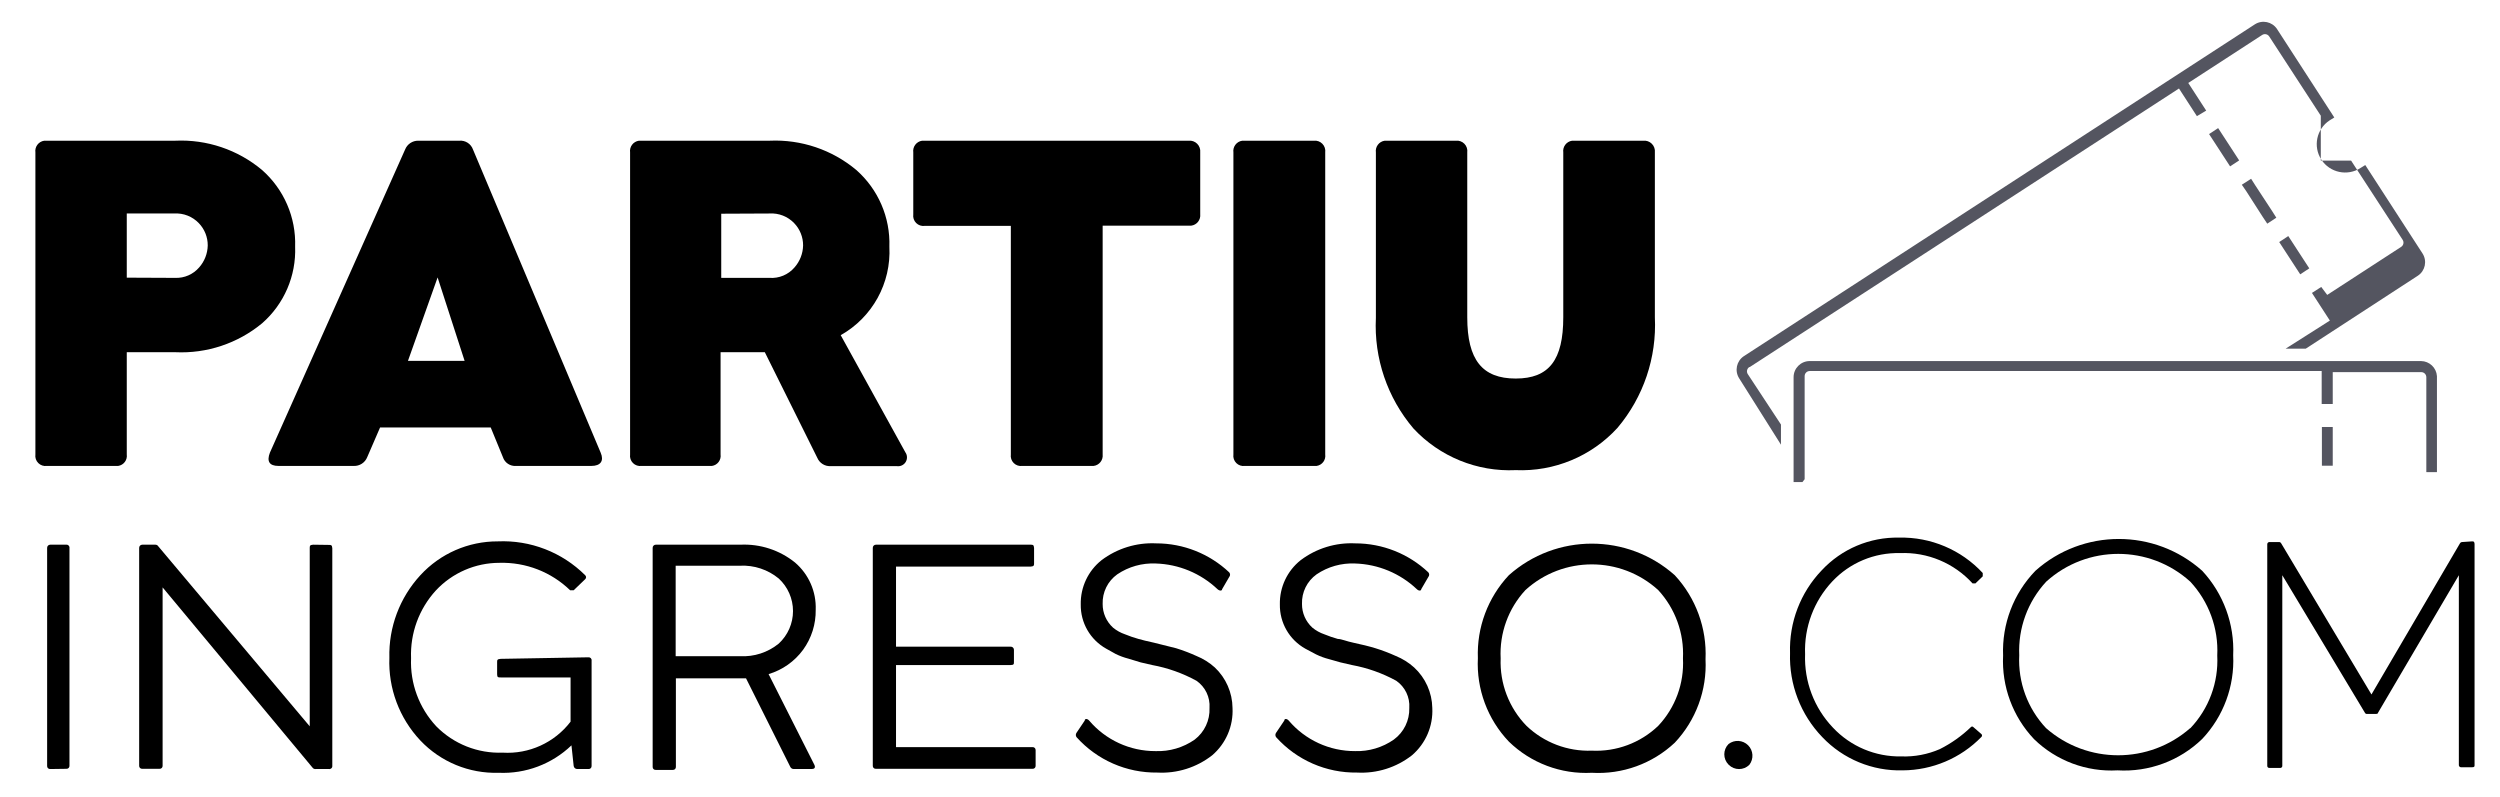
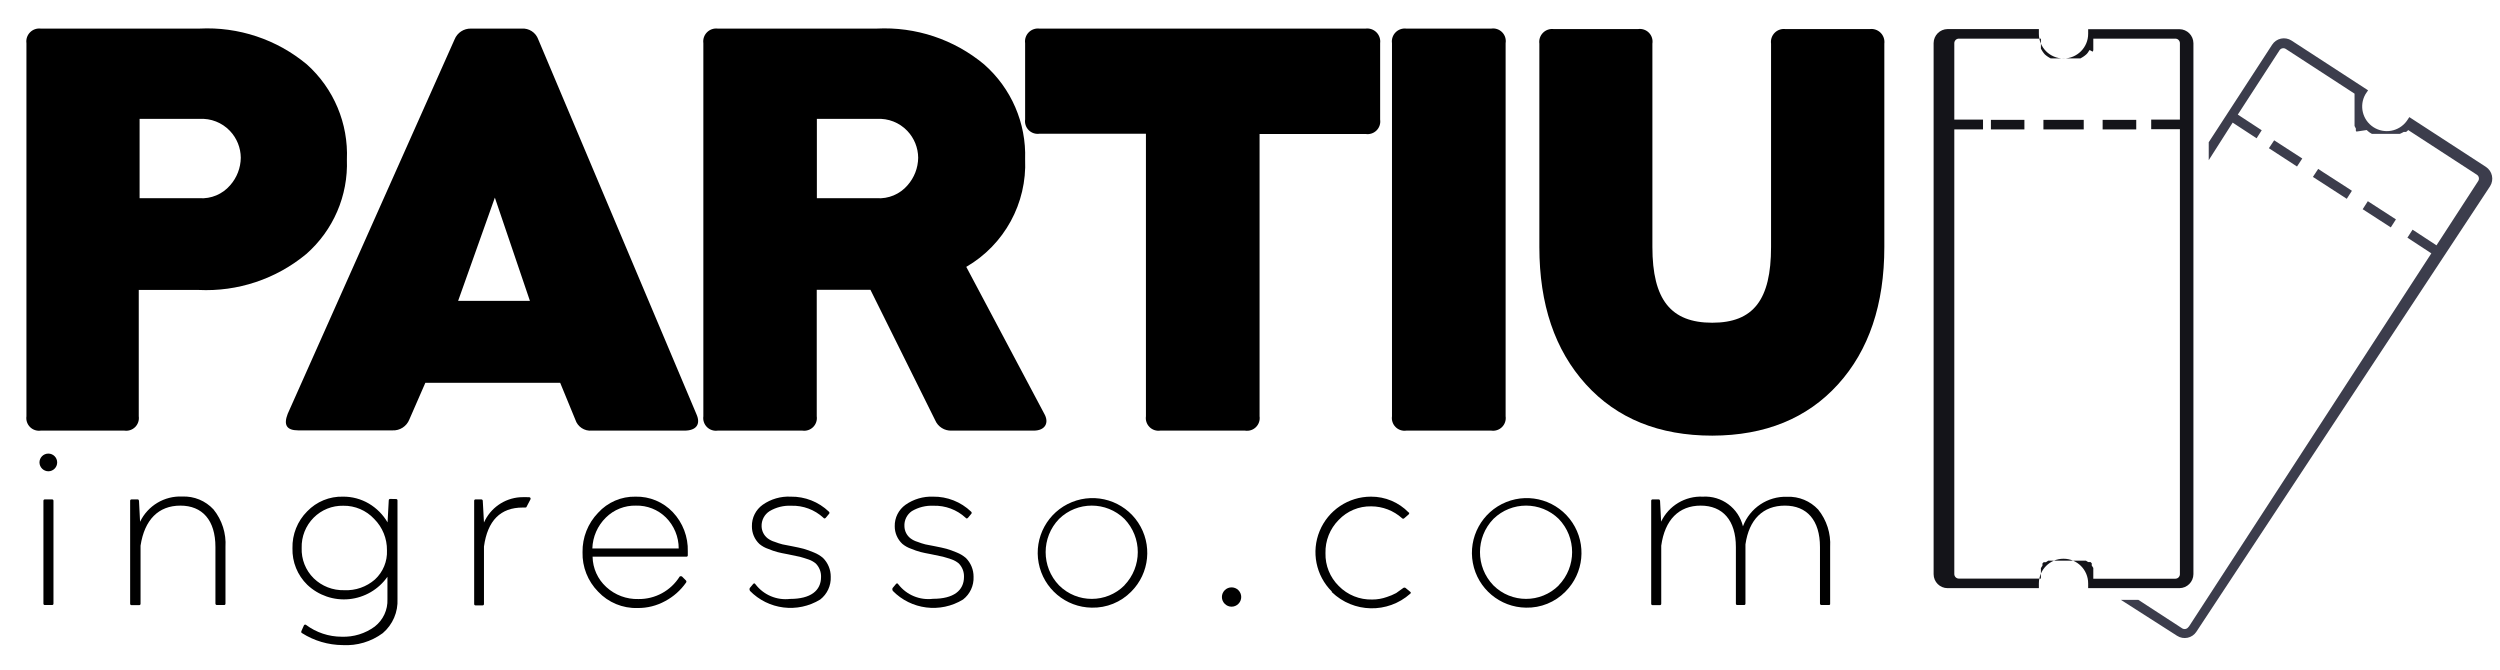
- <svg xmlns="http://www.w3.org/2000/svg" id="Camada_1" data-name="Camada 1" viewBox="0 0 113 36">
+ <svg xmlns="http://www.w3.org/2000/svg" viewBox="0 0 209 56">
  <defs>
-     <style>.cls-1{fill:#545560;}</style>
+     <style>.cls-1{fill:#141419;}.cls-2{fill:#3c3d4c;}</style>
  </defs>
-   <path d="M78.13,34.56a.66.66,0,0,1,0-.93h0a.67.67,0,0,1,.94.94.66.66,0,0,1-.93,0Z" />
-   <path d="M82.37,33.32a5.22,5.22,0,0,1-1.46-3.8,5.16,5.16,0,0,1,1.43-3.74,4.65,4.65,0,0,1,3.5-1.48,5,5,0,0,1,3.78,1.6v.15l-.33.32h-.13A4.2,4.2,0,0,0,85.88,25a4.06,4.06,0,0,0-3.06,1.28,4.55,4.55,0,0,0-1.23,3.29,4.56,4.56,0,0,0,1.26,3.32,4.13,4.13,0,0,0,3.09,1.3,4,4,0,0,0,1.74-.33,5.73,5.73,0,0,0,1.41-1,.07.07,0,0,1,.1,0h0l.37.32a.09.09,0,0,1,0,.13h0A5,5,0,0,1,86,34.82,4.83,4.83,0,0,1,82.37,33.32Z" />
-   <path d="M95.71,34.82a5,5,0,0,1-3.77-1.41,5.13,5.13,0,0,1-1.4-3.78A5.21,5.21,0,0,1,92,25.8a5.66,5.66,0,0,1,7.54,0,5.26,5.26,0,0,1,1.4,3.82,5.15,5.15,0,0,1-1.4,3.78A5.07,5.07,0,0,1,95.71,34.82ZM99,32.92a4.45,4.45,0,0,0,1.22-3.29A4.57,4.57,0,0,0,99,26.29a4.85,4.85,0,0,0-6.51,0,4.59,4.59,0,0,0-1.22,3.33,4.48,4.48,0,0,0,1.21,3.29,4.94,4.94,0,0,0,6.52,0Z" />
-   <path d="M111.74,24.47c.06,0,.1,0,.11.11v10c0,.06,0,.1-.11.1h-.49a.1.1,0,0,1-.11-.09h0V26l-3.65,6.21s0,.06-.09.06H107a.1.1,0,0,1-.11-.06L103.16,26v8.61a.09.09,0,0,1-.08.1h-.5a.09.09,0,0,1-.1-.1v-10a.1.1,0,0,1,.09-.11H103a.11.11,0,0,1,.11.06l4.08,6.83,4-6.83a.12.12,0,0,1,.1-.06Z" />
-   <polygon class="cls-1" points="104.95 21.05 105.44 21.05 105.44 19.3 104.95 19.3 104.95 21.05 104.95 21.05" />
-   <path class="cls-1" d="M79.09,16.59,98.49,4l.81,1.25L99.72,5l-.81-1.25,3.34-2.17a.23.23,0,0,1,.32.07h0l2.33,3.58h0v.06h0v.07h0v.07h0v.05h0V6h0v.07h0v1h0v.05h0v.14h1.37l2.33,3.58a.23.23,0,0,1-.07.32h0l-3.34,2.17-.27-.36-.42.27.81,1.25-2,1.27h.91l5.07-3.3a.73.73,0,0,0,.21-1l-2.59-4-.21.13a1.28,1.28,0,1,1-1.4-2.15l.21-.13-2.59-4a.73.73,0,0,0-1-.21l-23.1,15a.73.73,0,0,0-.21,1L80.5,20.1v-.91L79,16.91a.23.23,0,0,1,.07-.32h0Z" />
-   <polygon class="cls-1" points="100.8 7.52 101.21 7.25 100.26 5.79 99.85 6.06 100.8 7.52 100.8 7.52" />
-   <polygon class="cls-1" points="101.75 8.08 101.33 8.35 101.53 8.64 102.28 9.81 102.48 10.11 102.89 9.84 102.7 9.54 101.94 8.38 101.75 8.08 101.75 8.08" />
-   <polygon class="cls-1" points="103.43 10.67 103.02 10.94 103.97 12.4 104.38 12.13 103.43 10.67 103.43 10.67" />
-   <path class="cls-1" d="M109.43,16.32H81.8a.73.73,0,0,0-.73.73h0v4.74h.4l.1-.13V17a.23.23,0,0,1,.23-.23h23.14v1.49h.5V16.82h4a.23.23,0,0,1,.23.23h0v4.29h.48V17A.73.73,0,0,0,109.43,16.32Z" />
-   <path d="M7.92,6.36a5.7,5.7,0,0,1,3.92,1.32,4.42,4.42,0,0,1,1.5,3.47,4.38,4.38,0,0,1-1.49,3.46,5.73,5.73,0,0,1-3.93,1.31H5.73v4.62a.46.46,0,0,1-.39.52H2.12a.46.46,0,0,1-.52-.52V6.89A.47.47,0,0,1,2,6.36H7.92Zm0,6.2A1.36,1.36,0,0,0,9,12.09a1.55,1.55,0,0,0,.39-1,1.44,1.44,0,0,0-.4-1,1.42,1.42,0,0,0-1.12-.44H5.73v2.9Z" />
-   <path d="M27.15,20.46c.16.37,0,.6-.42.6h-3.4a.58.58,0,0,1-.6-.4l-.55-1.34h-5l-.58,1.34a.63.63,0,0,1-.62.4H12.59c-.42,0-.54-.21-.39-.6l6.11-13.7a.63.63,0,0,1,.6-.4h1.85a.6.6,0,0,1,.62.4Zm-7.37-7.92-1.34,3.77H21Z" />
-   <path d="M40.92,20.44a.4.4,0,0,1-.38.63h-3a.62.62,0,0,1-.6-.38l-2.37-4.77h-2v4.62a.46.46,0,0,1-.39.52H29a.46.46,0,0,1-.52-.52V6.89a.47.47,0,0,1,.4-.53h5.91A5.7,5.7,0,0,1,38.7,7.68a4.42,4.42,0,0,1,1.5,3.47,4.33,4.33,0,0,1-2.2,4ZM32.6,9.66v2.9h2.18a1.36,1.36,0,0,0,1.13-.47,1.55,1.55,0,0,0,.39-1,1.44,1.44,0,0,0-.4-1,1.42,1.42,0,0,0-1.12-.44Z" />
-   <path d="M53.72,6.36a.48.48,0,0,1,.53.53V9.68a.47.47,0,0,1-.41.52h-4V20.54a.47.47,0,0,1-.41.52H46.21a.46.46,0,0,1-.52-.52V10.21H41.8a.46.46,0,0,1-.52-.52V6.89a.47.47,0,0,1,.4-.53h12Z" />
-   <path d="M56.27,21.06a.46.46,0,0,1-.52-.52V6.89a.47.47,0,0,1,.4-.53h3.23a.47.47,0,0,1,.52.53V20.54a.46.46,0,0,1-.39.52H56.27Z" />
-   <path d="M68.51,21.25a5.94,5.94,0,0,1-4.62-1.88,7.17,7.17,0,0,1-1.7-5V6.89a.47.47,0,0,1,.4-.53H65.8a.47.47,0,0,1,.52.53v7.45c0,1.93.68,2.77,2.19,2.77s2.15-.84,2.15-2.77V6.89a.47.47,0,0,1,.4-.53h3.21a.48.48,0,0,1,.53.53v7.45a7.21,7.21,0,0,1-1.69,5A5.89,5.89,0,0,1,68.51,21.25Z" />
-   <path d="M2.27,34.76a.13.13,0,0,1-.14-.14V24.77a.14.14,0,0,1,.14-.15H3a.13.13,0,0,1,.14.15v9.84a.13.13,0,0,1-.14.14Z" />
-   <path d="M14.87,24.63c.09,0,.14,0,.15.15v9.84a.13.13,0,0,1-.15.14h-.59a.16.16,0,0,1-.16-.07L7.35,26.55v8.06a.13.13,0,0,1-.14.14H6.43a.13.13,0,0,1-.14-.14V24.77a.14.14,0,0,1,.14-.15H7a.16.16,0,0,1,.16.08L14,32.83V24.77c0-.09,0-.14.15-.15Z" />
-   <path d="M26.6,29.71a.13.13,0,0,1,.14.15v4.76a.13.13,0,0,1-.14.14h-.51a.16.16,0,0,1-.16-.14l-.1-.93a4.47,4.47,0,0,1-3.29,1.24A4.68,4.68,0,0,1,19,33.47a5.16,5.16,0,0,1-1.4-3.74A5.3,5.3,0,0,1,19,26a4.73,4.73,0,0,1,3.5-1.53A5.27,5.27,0,0,1,26.45,26a.12.12,0,0,1,0,.18l-.52.5s-.09,0-.16,0a4.41,4.41,0,0,0-3.19-1.24,3.93,3.93,0,0,0-2.88,1.25,4.29,4.29,0,0,0-1.12,3.06,4.25,4.25,0,0,0,1.14,3.08,4,4,0,0,0,3,1.19,3.59,3.59,0,0,0,3.07-1.4v-2H22.63c-.11,0-.16,0-.16-.14v-.55c0-.09,0-.14.16-.15Z" />
-   <path d="M36.81,34.57c.06.13,0,.19-.12.19h-.81a.17.17,0,0,1-.16-.1l-2-4H30.55v4a.13.13,0,0,1-.14.14h-.77a.13.13,0,0,1-.14-.14V24.77a.14.14,0,0,1,.14-.15h3.82a3.66,3.66,0,0,1,2.48.81,2.68,2.68,0,0,1,.93,2.13,3,3,0,0,1-.57,1.81,3,3,0,0,1-1.56,1.1Zm-6.27-9v4.09h2.91a2.55,2.55,0,0,0,1.75-.57,2,2,0,0,0,0-2.94,2.55,2.55,0,0,0-1.75-.58Z" />
-   <path d="M46.67,33.77a.13.13,0,0,1,.14.14v.7a.13.13,0,0,1-.14.14H39.59a.13.13,0,0,1-.14-.14V24.77a.14.14,0,0,1,.14-.15h7c.09,0,.14,0,.15.15v.69c0,.09,0,.14-.15.15H40.5v3.62h5.18a.14.14,0,0,1,.15.14v.55c0,.09,0,.14-.15.14H40.5v3.71Z" />
-   <path d="M48.66,33.32a.17.17,0,0,1,0-.2l.37-.55c0-.09.11-.1.2,0a3.92,3.92,0,0,0,3,1.38A2.9,2.9,0,0,0,54,33.43,1.71,1.71,0,0,0,54.67,32a1.38,1.38,0,0,0-.59-1.23,6.67,6.67,0,0,0-2-.71l-.52-.12L51,29.77a3,3,0,0,1-.57-.21L50,29.32a2.25,2.25,0,0,1-1.15-2,2.49,2.49,0,0,1,.94-2,3.8,3.8,0,0,1,2.47-.76,4.81,4.81,0,0,1,3.3,1.31.16.16,0,0,1,0,.21l-.32.55c0,.08-.11.09-.21,0a4.25,4.25,0,0,0-2.79-1.16,2.88,2.88,0,0,0-1.74.49,1.58,1.58,0,0,0-.66,1.34,1.43,1.43,0,0,0,.47,1.07,1.72,1.72,0,0,0,.54.3,5.38,5.38,0,0,0,.61.21q.24.07.7.17l1,.25a7.81,7.81,0,0,1,.92.35,2.8,2.8,0,0,1,.83.52A2.55,2.55,0,0,1,55.71,32a2.64,2.64,0,0,1-.92,2.14,3.7,3.7,0,0,1-2.48.78A4.82,4.82,0,0,1,48.66,33.32Z" />
-   <path d="M57.68,33.32a.17.17,0,0,1,0-.2l.37-.55c0-.09.11-.1.2,0a3.92,3.92,0,0,0,3,1.38A2.9,2.9,0,0,0,63,33.43,1.71,1.71,0,0,0,63.7,32a1.38,1.38,0,0,0-.59-1.23,6.67,6.67,0,0,0-2-.71l-.52-.12-.53-.15a3,3,0,0,1-.57-.21L59,29.32a2.25,2.25,0,0,1-1.15-2,2.49,2.49,0,0,1,.94-2,3.8,3.8,0,0,1,2.47-.76,4.81,4.81,0,0,1,3.3,1.31.16.16,0,0,1,0,.21l-.32.55c0,.08-.11.09-.2,0a4.25,4.25,0,0,0-2.79-1.16,2.88,2.88,0,0,0-1.74.49,1.58,1.58,0,0,0-.66,1.34,1.43,1.43,0,0,0,.47,1.07,1.72,1.72,0,0,0,.54.3,5.34,5.34,0,0,0,.61.21c.16,0,.4.11.7.17s.78.18,1,.25a7.85,7.85,0,0,1,.92.35,2.81,2.81,0,0,1,.83.52A2.55,2.55,0,0,1,64.74,32a2.64,2.64,0,0,1-.92,2.14,3.7,3.7,0,0,1-2.48.78A4.82,4.82,0,0,1,57.68,33.32Z" />
-   <path d="M71.95,34.93a5,5,0,0,1-3.75-1.41,5.1,5.1,0,0,1-1.4-3.77A5.19,5.19,0,0,1,68.2,26a5.64,5.64,0,0,1,7.5,0,5.24,5.24,0,0,1,1.39,3.8,5.13,5.13,0,0,1-1.39,3.77A5.05,5.05,0,0,1,71.95,34.93Zm0-1a4.06,4.06,0,0,0,3-1.12,4.13,4.13,0,0,0,1.12-3.05,4.25,4.25,0,0,0-1.12-3.09,4.46,4.46,0,0,0-6,0,4.23,4.23,0,0,0-1.12,3.09A4.13,4.13,0,0,0,69,32.81,4.06,4.06,0,0,0,71.95,33.93Z" />
+   <g id="Camada_1" data-name="Camada 1">
+     <path d="M16.66,2.39a13,13,0,0,1,9,3A10.1,10.1,0,0,1,29,13.34a10,10,0,0,1-3.4,7.9,13.11,13.11,0,0,1-9,3h-5V34.8a1.06,1.06,0,0,1-1.2,1.2H3.41a1.06,1.06,0,0,1-1.2-1.2V3.61a1.08,1.08,0,0,1,1.2-1.22Zm0,14.18a3.12,3.12,0,0,0,2.58-1.08,3.54,3.54,0,0,0,.89-2.3,3.3,3.3,0,0,0-.91-2.25,3.24,3.24,0,0,0-2.55-1h-5v6.63Z" />
+     <path d="M58.22,34.62c.38.84,0,1.38-1,1.38H49.48a1.32,1.32,0,0,1-1.38-.91L46.83,32H35.56l-1.34,3.07a1.44,1.44,0,0,1-1.41.91H24.94c-1,0-1.24-.47-.89-1.38L38,3.3a1.44,1.44,0,0,1,1.38-.91h4.22A1.37,1.37,0,0,1,45,3.3ZM41.37,16.52,38.3,25.15h6Z" />
+     <path d="M87.29,34.57c.45.77.09,1.43-.87,1.43H79.56a1.43,1.43,0,0,1-1.38-.87l-5.41-10.9H68.28V34.8a1.06,1.06,0,0,1-1.2,1.2H60a1.06,1.06,0,0,1-1.2-1.2V3.61A1.08,1.08,0,0,1,60,2.39H73.28a13,13,0,0,1,9,3,10.1,10.1,0,0,1,3.42,7.92,9.9,9.9,0,0,1-4.92,9Zm-19-24.63v6.63h5a3.12,3.12,0,0,0,2.58-1.08,3.54,3.54,0,0,0,.89-2.3,3.3,3.3,0,0,0-.91-2.25,3.24,3.24,0,0,0-2.55-1Z" />
+     <path d="M114.16,2.39a1.09,1.09,0,0,1,1.22,1.22V10a1.06,1.06,0,0,1-1.22,1.2H105.3V34.8a1.06,1.06,0,0,1-1.22,1.2H97a1.06,1.06,0,0,1-1.2-1.2V11.18H86.9a1.06,1.06,0,0,1-1.2-1.2V3.61a1.08,1.08,0,0,1,1.2-1.22Z" />
+     <path d="M117.57,36a1.06,1.06,0,0,1-1.2-1.2V3.61a1.08,1.08,0,0,1,1.2-1.22h7.1a1.06,1.06,0,0,1,1.2,1.22V34.8a1.06,1.06,0,0,1-1.2,1.2Z" />
+     <path d="M143.15,36.42q-6.68,0-10.57-4.29t-3.89-11.48v-17a1.08,1.08,0,0,1,1.2-1.22h7.05a1.06,1.06,0,0,1,1.2,1.22v17c0,4.41,1.55,6.33,5,6.33s4.92-1.92,4.92-6.33v-17a1.08,1.08,0,0,1,1.2-1.22h7.05a1.09,1.09,0,0,1,1.22,1.22v17q0,7.21-3.87,11.48T143.15,36.42Z" />
+     <path d="M3.3,38.66a.74.74,0,1,1,.75.74A.75.75,0,0,1,3.3,38.66Zm.45,11.92a.11.11,0,0,1-.12-.12V41.87a.11.11,0,0,1,.12-.12h.6a.11.11,0,0,1,.12.12v8.59a.11.11,0,0,1-.12.12Z" />
+     <path d="M17.85,42.59a4.55,4.55,0,0,1,1,3.14v4.73a.11.11,0,0,1-.12.12h-.59a.12.12,0,0,1-.13-.12V45.73c0-2.25-1.1-3.46-2.93-3.46s-3,1.18-3.33,3.35v4.85a.11.11,0,0,1-.12.12H11a.11.11,0,0,1-.12-.12V41.87a.11.11,0,0,1,.12-.12h.49c.06,0,.1,0,.13.12l.09,1.75a3.73,3.73,0,0,1,3.53-2.11A3.36,3.36,0,0,1,17.85,42.59Z" />
+     <path d="M33.11,41.72a.11.11,0,0,1,.12.12v8.23A3.52,3.52,0,0,1,32,52.93a5.15,5.15,0,0,1-3.36,1,6.45,6.45,0,0,1-3.39-1q-.1-.05-.05-.18l.2-.45a.12.12,0,0,1,.17-.07,5,5,0,0,0,3,1,4.39,4.39,0,0,0,2.76-.85,2.76,2.76,0,0,0,1.06-2.29V48.22a4.45,4.45,0,0,1-6.7.67,4.1,4.1,0,0,1-1.24-3.06,4.21,4.21,0,0,1,1.23-3.08,4,4,0,0,1,3-1.23,4.2,4.2,0,0,1,2.16.58,4.43,4.43,0,0,1,1.56,1.57l.1-1.84c0-.08.06-.12.12-.12Zm-1.76,6.72a3.12,3.12,0,0,0,1-2.43,3.65,3.65,0,0,0-1.07-2.63,3.46,3.46,0,0,0-2.58-1.1,3.39,3.39,0,0,0-2.48,1,3.45,3.45,0,0,0-1,2.53,3.39,3.39,0,0,0,1,2.53,3.52,3.52,0,0,0,2.56,1A3.63,3.63,0,0,0,31.35,48.44Z" />
+     <path d="M44.35,41.74l-.32.61s0,.07-.1.08l-.23,0c-1.86,0-2.94,1.09-3.24,3.26v4.8a.11.11,0,0,1-.12.12h-.58a.11.11,0,0,1-.12-.12V41.87a.11.11,0,0,1,.12-.12h.47a.12.12,0,0,1,.13.12l.1,1.81a3.58,3.58,0,0,1,3-2.11,6.87,6.87,0,0,1,.82,0A.13.13,0,0,1,44.35,41.74Z" />
+     <path d="M56.25,42.82A4.58,4.58,0,0,1,57.5,46.1a2.6,2.6,0,0,1,0,.32.11.11,0,0,1-.12.12H49.54a3.5,3.5,0,0,0,1.15,2.54,3.81,3.81,0,0,0,2.68,1,4,4,0,0,0,3.45-1.88.18.18,0,0,1,.2,0l.33.33a.14.14,0,0,1,0,.18,5,5,0,0,1-1.74,1.54,4.68,4.68,0,0,1-2.31.58A4.34,4.34,0,0,1,50,49.46a4.54,4.54,0,0,1-1.3-3.3A4.63,4.63,0,0,1,50,42.87a4.11,4.11,0,0,1,3.13-1.35A4.16,4.16,0,0,1,56.25,42.82Zm-3.08-.55a3.45,3.45,0,0,0-2.52,1,3.78,3.78,0,0,0-1.13,2.58h7.22a3.66,3.66,0,0,0-1.07-2.59A3.44,3.44,0,0,0,53.16,42.27Z" />
+     <path d="M62.69,49.36a.19.19,0,0,1,0-.21l.25-.3c.08-.11.15-.11.22,0a3.17,3.17,0,0,0,2.89,1.22c1.71,0,2.59-.68,2.59-1.84a1.53,1.53,0,0,0-.44-1.12,1.89,1.89,0,0,0-.58-.33c-.27-.09-.51-.17-.74-.23l-1-.21c-.38-.07-.67-.13-.86-.18a6.07,6.07,0,0,1-.79-.27,2.31,2.31,0,0,1-.74-.41A2,2,0,0,1,62.86,44a2.15,2.15,0,0,1,.9-1.8,3.76,3.76,0,0,1,2.35-.68,4.51,4.51,0,0,1,3.18,1.25.13.13,0,0,1,0,.21l-.25.3c-.07.08-.14.09-.21,0a3.79,3.79,0,0,0-2.68-1,3.24,3.24,0,0,0-1.81.45A1.44,1.44,0,0,0,63.67,44a1.31,1.31,0,0,0,.5,1,1.84,1.84,0,0,0,.6.3,5.7,5.7,0,0,0,.65.21l.77.15c.41.08.74.15,1,.22s.54.18.86.31a2.72,2.72,0,0,1,.75.45,2.2,2.2,0,0,1,.65,1.58,2.28,2.28,0,0,1-.88,1.9,4.75,4.75,0,0,1-5.89-.74Z" />
+     <path d="M74.63,49.36a.19.19,0,0,1,0-.21l.25-.3c.08-.11.15-.11.22,0A3.17,3.17,0,0,0,78,50.06c1.71,0,2.59-.68,2.59-1.84a1.53,1.53,0,0,0-.44-1.12,1.89,1.89,0,0,0-.58-.33c-.27-.09-.51-.17-.74-.23l-1-.21c-.38-.07-.67-.13-.86-.18a6.07,6.07,0,0,1-.79-.27,2.31,2.31,0,0,1-.74-.41A2,2,0,0,1,74.8,44a2.15,2.15,0,0,1,.9-1.8A3.76,3.76,0,0,1,78,41.52a4.51,4.51,0,0,1,3.18,1.25.13.13,0,0,1,0,.21l-.25.3c-.07.08-.14.09-.21,0a3.79,3.79,0,0,0-2.68-1,3.24,3.24,0,0,0-1.81.45A1.44,1.44,0,0,0,75.61,44a1.31,1.31,0,0,0,.5,1,1.84,1.84,0,0,0,.6.3,5.7,5.7,0,0,0,.65.21l.77.15c.41.08.74.15,1,.22s.54.18.86.31a2.72,2.72,0,0,1,.75.45,2.2,2.2,0,0,1,.65,1.58,2.28,2.28,0,0,1-.88,1.9,4.75,4.75,0,0,1-5.89-.74Z" />
+     <path d="M91.27,50.8a4.58,4.58,0,1,1,3.3-1.34A4.47,4.47,0,0,1,91.27,50.8ZM94,48.93a4,4,0,0,0,0-5.55,3.91,3.91,0,0,0-5.46,0,4,4,0,0,0,0,5.56,3.87,3.87,0,0,0,5.46,0Z" />
+     <path d="M102.39,50.48a.8.8,0,0,1,0-1.14.8.8,0,1,1,1.14,1.14A.8.8,0,0,1,102.39,50.48Z" />
+     <path d="M111.34,49.45a4.64,4.64,0,0,1,3.27-7.93,4.35,4.35,0,0,1,3.15,1.32c.07,0,.07.1,0,.17l-.37.32a.12.12,0,0,1-.17,0,3.87,3.87,0,0,0-2.59-1,3.65,3.65,0,0,0-2.71,1.13,3.8,3.8,0,0,0-1.11,2.78,3.73,3.73,0,0,0,1.11,2.75,3.77,3.77,0,0,0,2.8,1.13,3.63,3.63,0,0,0,1.22-.21,4.53,4.53,0,0,0,.78-.33l.6-.43a.17.17,0,0,1,.18,0l.39.32c.07.06.08.11,0,.17a4.82,4.82,0,0,1-6.55-.14Z" />
+     <path d="M127.57,50.8a4.58,4.58,0,1,1,3.3-1.34A4.47,4.47,0,0,1,127.57,50.8Zm2.74-1.87a4,4,0,0,0,0-5.55,3.91,3.91,0,0,0-5.46,0,4,4,0,0,0,0,5.56,3.87,3.87,0,0,0,5.46,0Z" />
+     <path d="M152,42.6a4.56,4.56,0,0,1,1,3.13v4.73c0,.08,0,.12-.13.12h-.59a.12.12,0,0,1-.13-.12V45.73c0-2.25-1.1-3.46-2.93-3.46s-3,1.15-3.3,3.24v4.95a.11.11,0,0,1-.12.12h-.56a.11.11,0,0,1-.12-.12V45.73c0-2.25-1.12-3.46-2.94-3.46s-3,1.18-3.3,3.35v4.85a.11.11,0,0,1-.12.12h-.6a.11.11,0,0,1-.12-.12V41.87a.11.11,0,0,1,.12-.12h.49c.06,0,.1,0,.13.12l.09,1.74a3.68,3.68,0,0,1,3.49-2.09A3.25,3.25,0,0,1,145.71,44a3.82,3.82,0,0,1,3.7-2.47A3.36,3.36,0,0,1,152,42.6Z" />
+     <path class="cls-1" d="M174.95,4.32h0L175,4.2v0l0-.09,0,0,0-.08,0,0,0-.08,0-.05,0-.08,0-.05,0-.08V3.52l0-.08V3.23h6.86a.38.38,0,0,1,.38.38V10h-2.4v.8h2.4V48a.38.38,0,0,1-.38.38h-6.86v-.21l0-.08V48l0-.07,0-.06,0-.07,0-.05,0-.07,0-.05,0-.07,0,0,0-.08,0,0-.07-.11,0,0-.06-.09,0,0,0-.07,0,0,0-.06,0,0,0-.06,0,0-.05-.05,0,0-.05-.05,0,0-.06,0,0,0-.06,0,0,0-.07,0,0,0-.09-.05,0,0-.11-.07,0,0-.08,0,0,0-.07,0-.05,0-.07,0-.05,0-.07,0-.06,0-.07,0h-.06l-.08,0H171.9l-.08,0h-.06l-.07,0-.06,0-.07,0-.05,0-.07,0-.05,0-.07,0,0,0-.08,0,0,0-.11.07,0,0-.09.06,0,0-.07,0,0,0-.06,0,0,0-.06,0,0,0-.05.05,0,0-.05.05,0,0,0,.06,0,0,0,.06,0,0,0,.07,0,0-.06.09v0l-.07.11,0,0,0,.08,0,0,0,.08,0,.05,0,.07,0,.05,0,.07,0,.06,0,.07v.06l0,.08v.21h-6.86a.38.38,0,0,1-.38-.38V10.82h2.4V10h-2.4V3.61a.38.38,0,0,1,.38-.38h6.86v.21l0,.08v.06l0,.07,0,.06,0,.07,0,.05,0,.07,0,0,0,.08,0,0,0,.09v0l.07.12h0l.06.1,0,0,.05.07,0,0,.05.07,0,0,.05.06,0,0,.05.06,0,0,.06.05,0,0,.06.05,0,0,.07.05,0,0,.07.05,0,0,.1.06h0l.12.07h0l.09,0,0,0,.08,0,0,0,.08,0,.05,0,.07,0,.06,0,.07,0h.06l.08,0h1.22l.08,0h.06l.07,0,.06,0,.07,0,.05,0,.08,0,0,0,.08,0,0,0,.09,0h0l.12-.07h0l.1-.06,0,0,.07-.05,0,0,.07-.05,0,0,.06-.05,0,0,.06-.05,0,0,.06-.06,0,0,.05-.06,0,0,.05-.07,0,0,.05-.08,0,0,.07-.1Zm-.38-1.49a2.06,2.06,0,1,1-4.12,0v-.4h-7.63a1.18,1.18,0,0,0-1.17,1.17V48a1.17,1.17,0,0,0,1.17,1.17h7.63v-.4a2.06,2.06,0,0,1,4.12,0v.4h7.63A1.18,1.18,0,0,0,183.37,48V3.61a1.18,1.18,0,0,0-1.17-1.17h-7.63v.4Z" />
+     <polygon class="cls-1" points="175.78 10.82 175.78 10.02 178.59 10.02 178.59 10.82 175.78 10.82 175.78 10.82" />
+     <polygon class="cls-1" points="173.63 10.82 171.4 10.82 170.83 10.82 170.83 10.02 171.4 10.02 173.63 10.02 174.2 10.02 174.2 10.82 173.63 10.82 173.63 10.82" />
+     <polygon class="cls-1" points="166.44 10.82 166.44 10.02 169.24 10.02 169.24 10.82 166.44 10.82 166.44 10.82" />
+     <path class="cls-2" d="M183,52.37l20.26-31.19-2-1.31.43-.67,2,1.31,3.49-5.38a.38.38,0,0,0-.11-.52l-5.75-3.74h0l0,0-.05.06,0,0-.06.05,0,0-.06.05,0,0-.06,0,0,0-.07,0,0,0-.07,0,0,0-.09.05h0l-.12.06h0l-.11.05h0l-.09,0,0,0-.08,0h0l-.08,0h-.05l-.08,0h-1.16l-.08,0h-.05l-.08,0-.06,0-.07,0-.06,0-.07,0-.05,0-.07,0-.05,0-.08,0,0,0-.08,0,0,0-.12-.07-.12-.08,0,0-.07-.06,0,0-.06-.05,0,0-.06-.06,0,0L197,11l0,0-.05-.06,0,0,0-.06,0,0,0-.07,0,0,0-.07,0,0-.05-.09v0l-.06-.12v0l0-.1,0,0,0-.08,0,0,0-.08v0l0-.08V9.71l0-.08V9.18s0-.06,0-.09,0,0,0,0,0-.08,0-.12v0s0-.09,0-.13v0s0-.07,0-.1V8.47l0-.08V8.34l0-.08,0-.06,0-.07,0-.06,0-.07,0-.05,0-.07,0-.05v0l-5.75-3.74a.38.38,0,0,0-.52.11l-3.49,5.38,2,1.31-.43.67-2-1.31-2,3.14V11.89l5.3-8.15a1.17,1.17,0,0,1,1.62-.35l6.4,4.16-.22.33a2.06,2.06,0,0,0,3.45,2.24l.22-.33,6.4,4.16a1.18,1.18,0,0,1,.35,1.62L183.62,52.81a1.17,1.17,0,0,1-1.62.34l-4.69-3h1.46l3.66,2.38a.38.38,0,0,0,.52-.11Z" />
+     <polygon class="cls-2" points="197.52 17.49 197.95 16.82 200.3 18.34 199.87 19.01 197.52 17.49 197.52 17.49" />
+     <polygon class="cls-2" points="196.62 15.95 196.19 16.62 195.71 16.31 193.84 15.1 193.36 14.79 193.8 14.12 194.27 14.43 196.15 15.64 196.62 15.95 196.62 15.95" />
+     <polygon class="cls-2" points="192.47 13.25 192.03 13.92 189.68 12.39 190.12 11.73 192.47 13.25 192.47 13.25" />
+   </g>
</svg>
